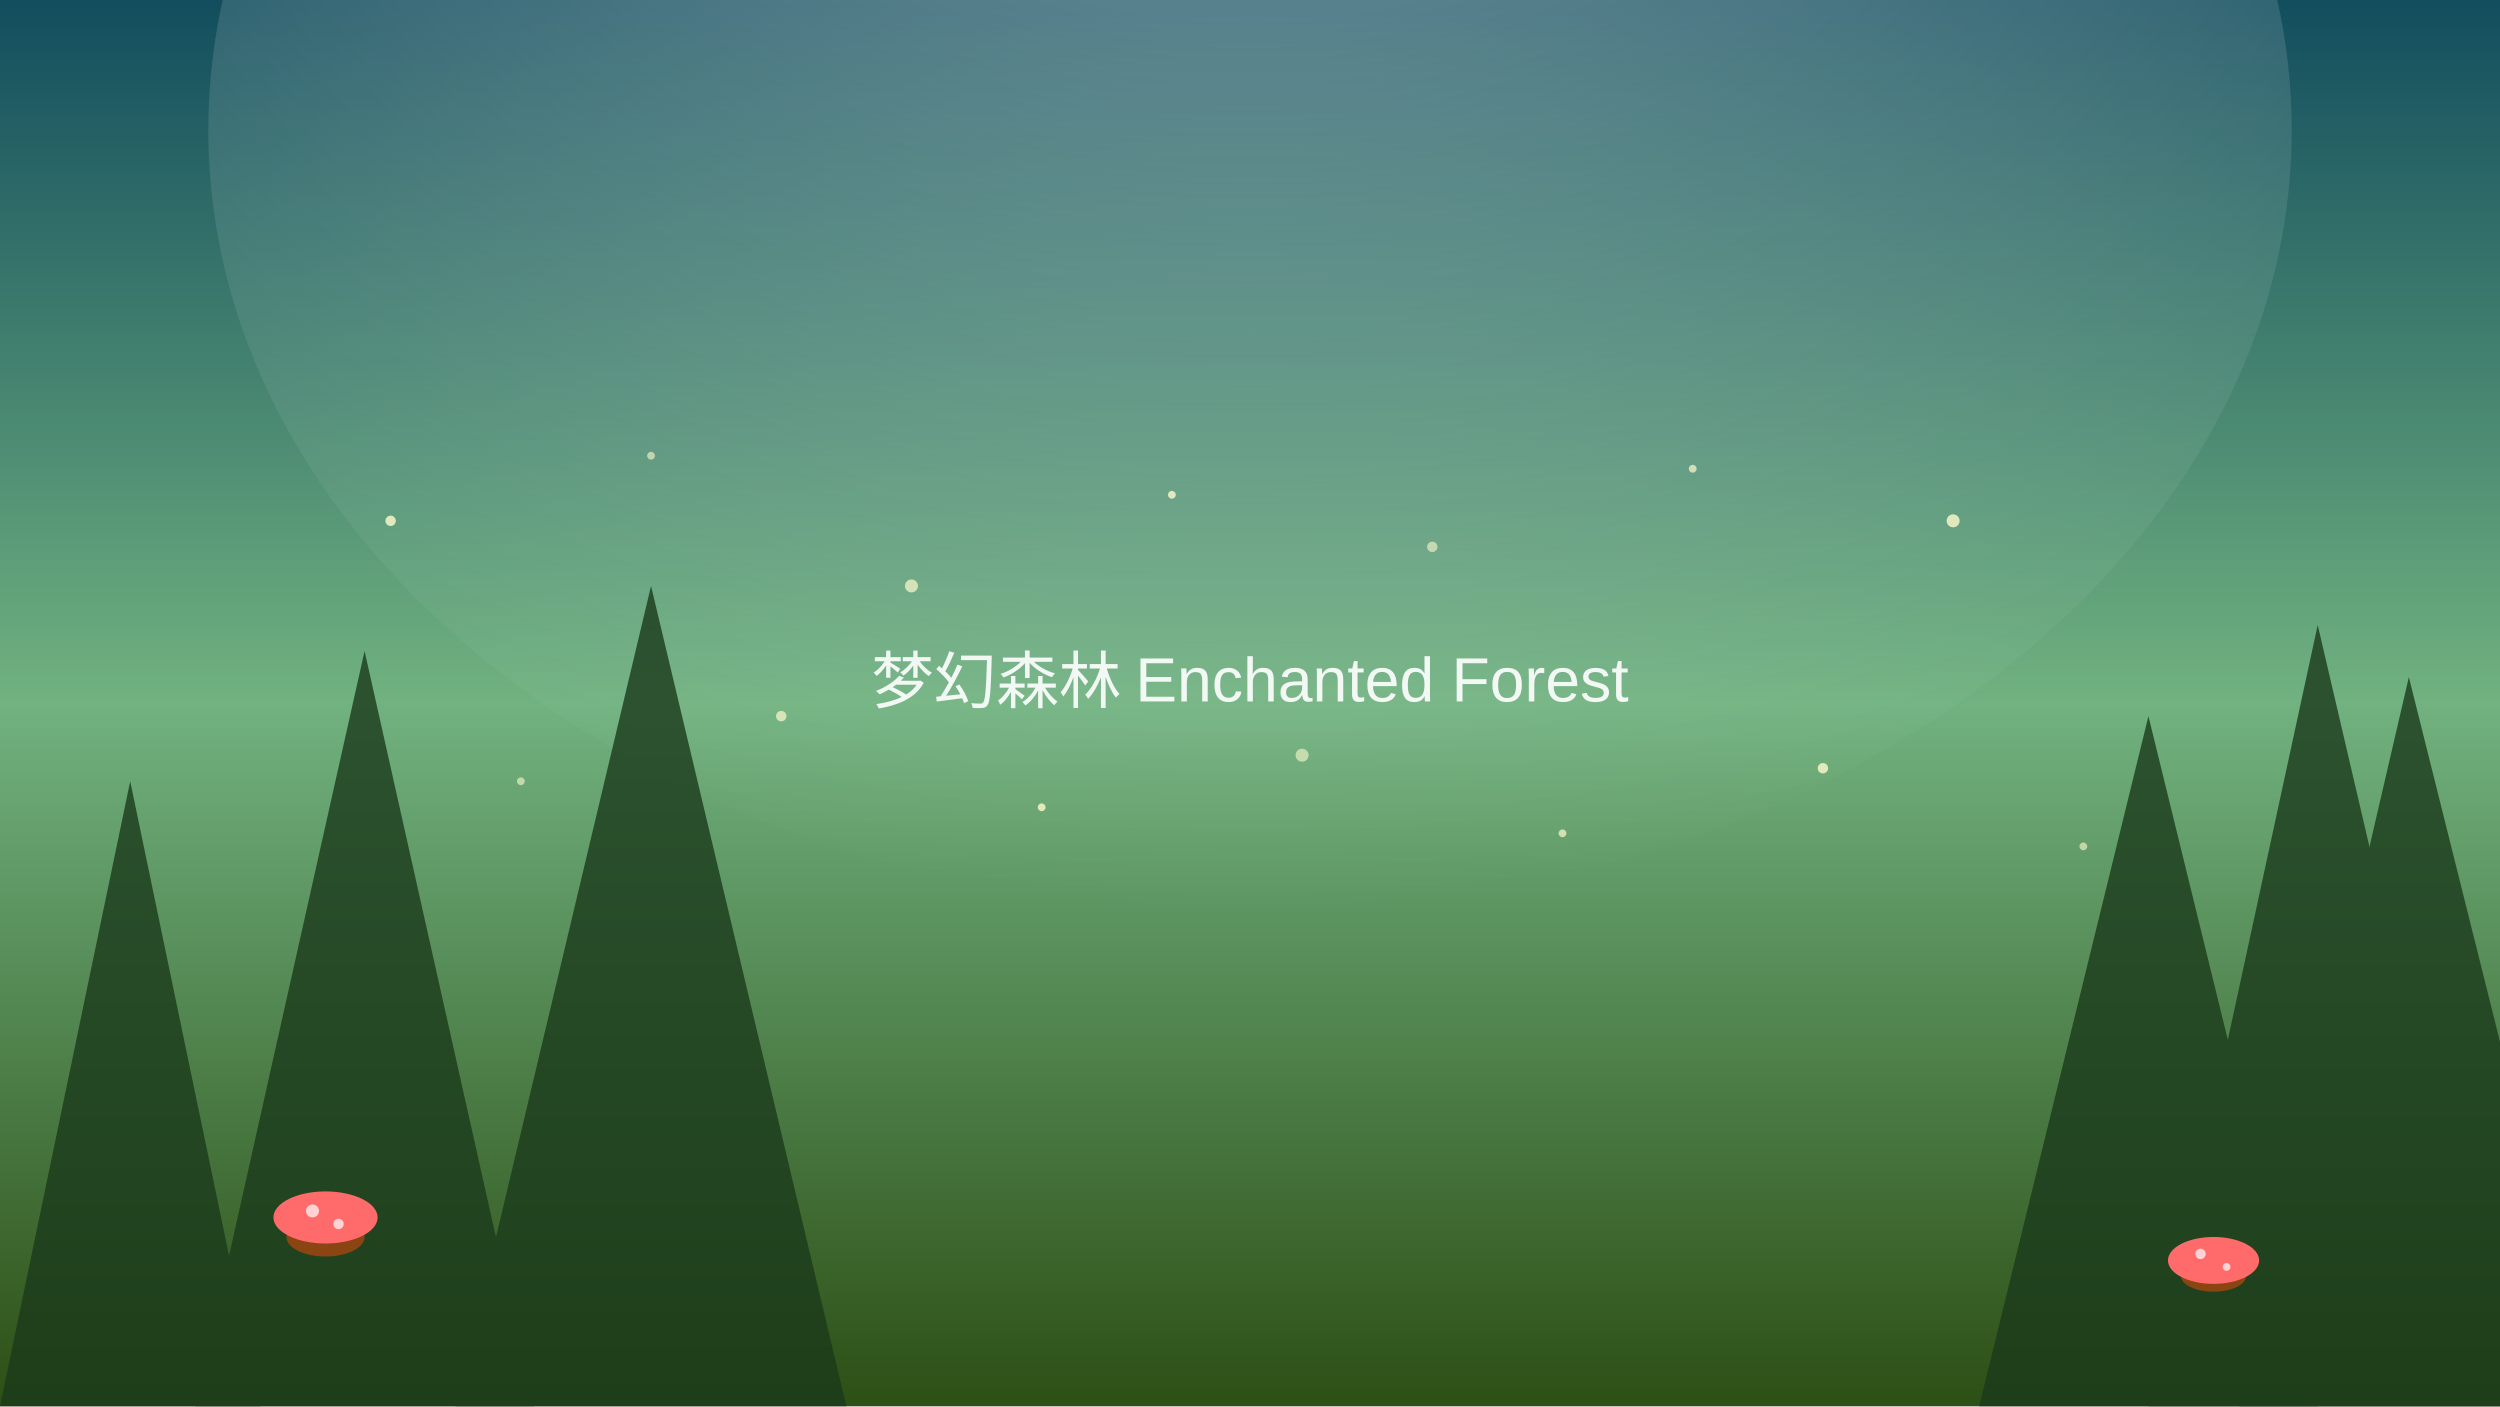
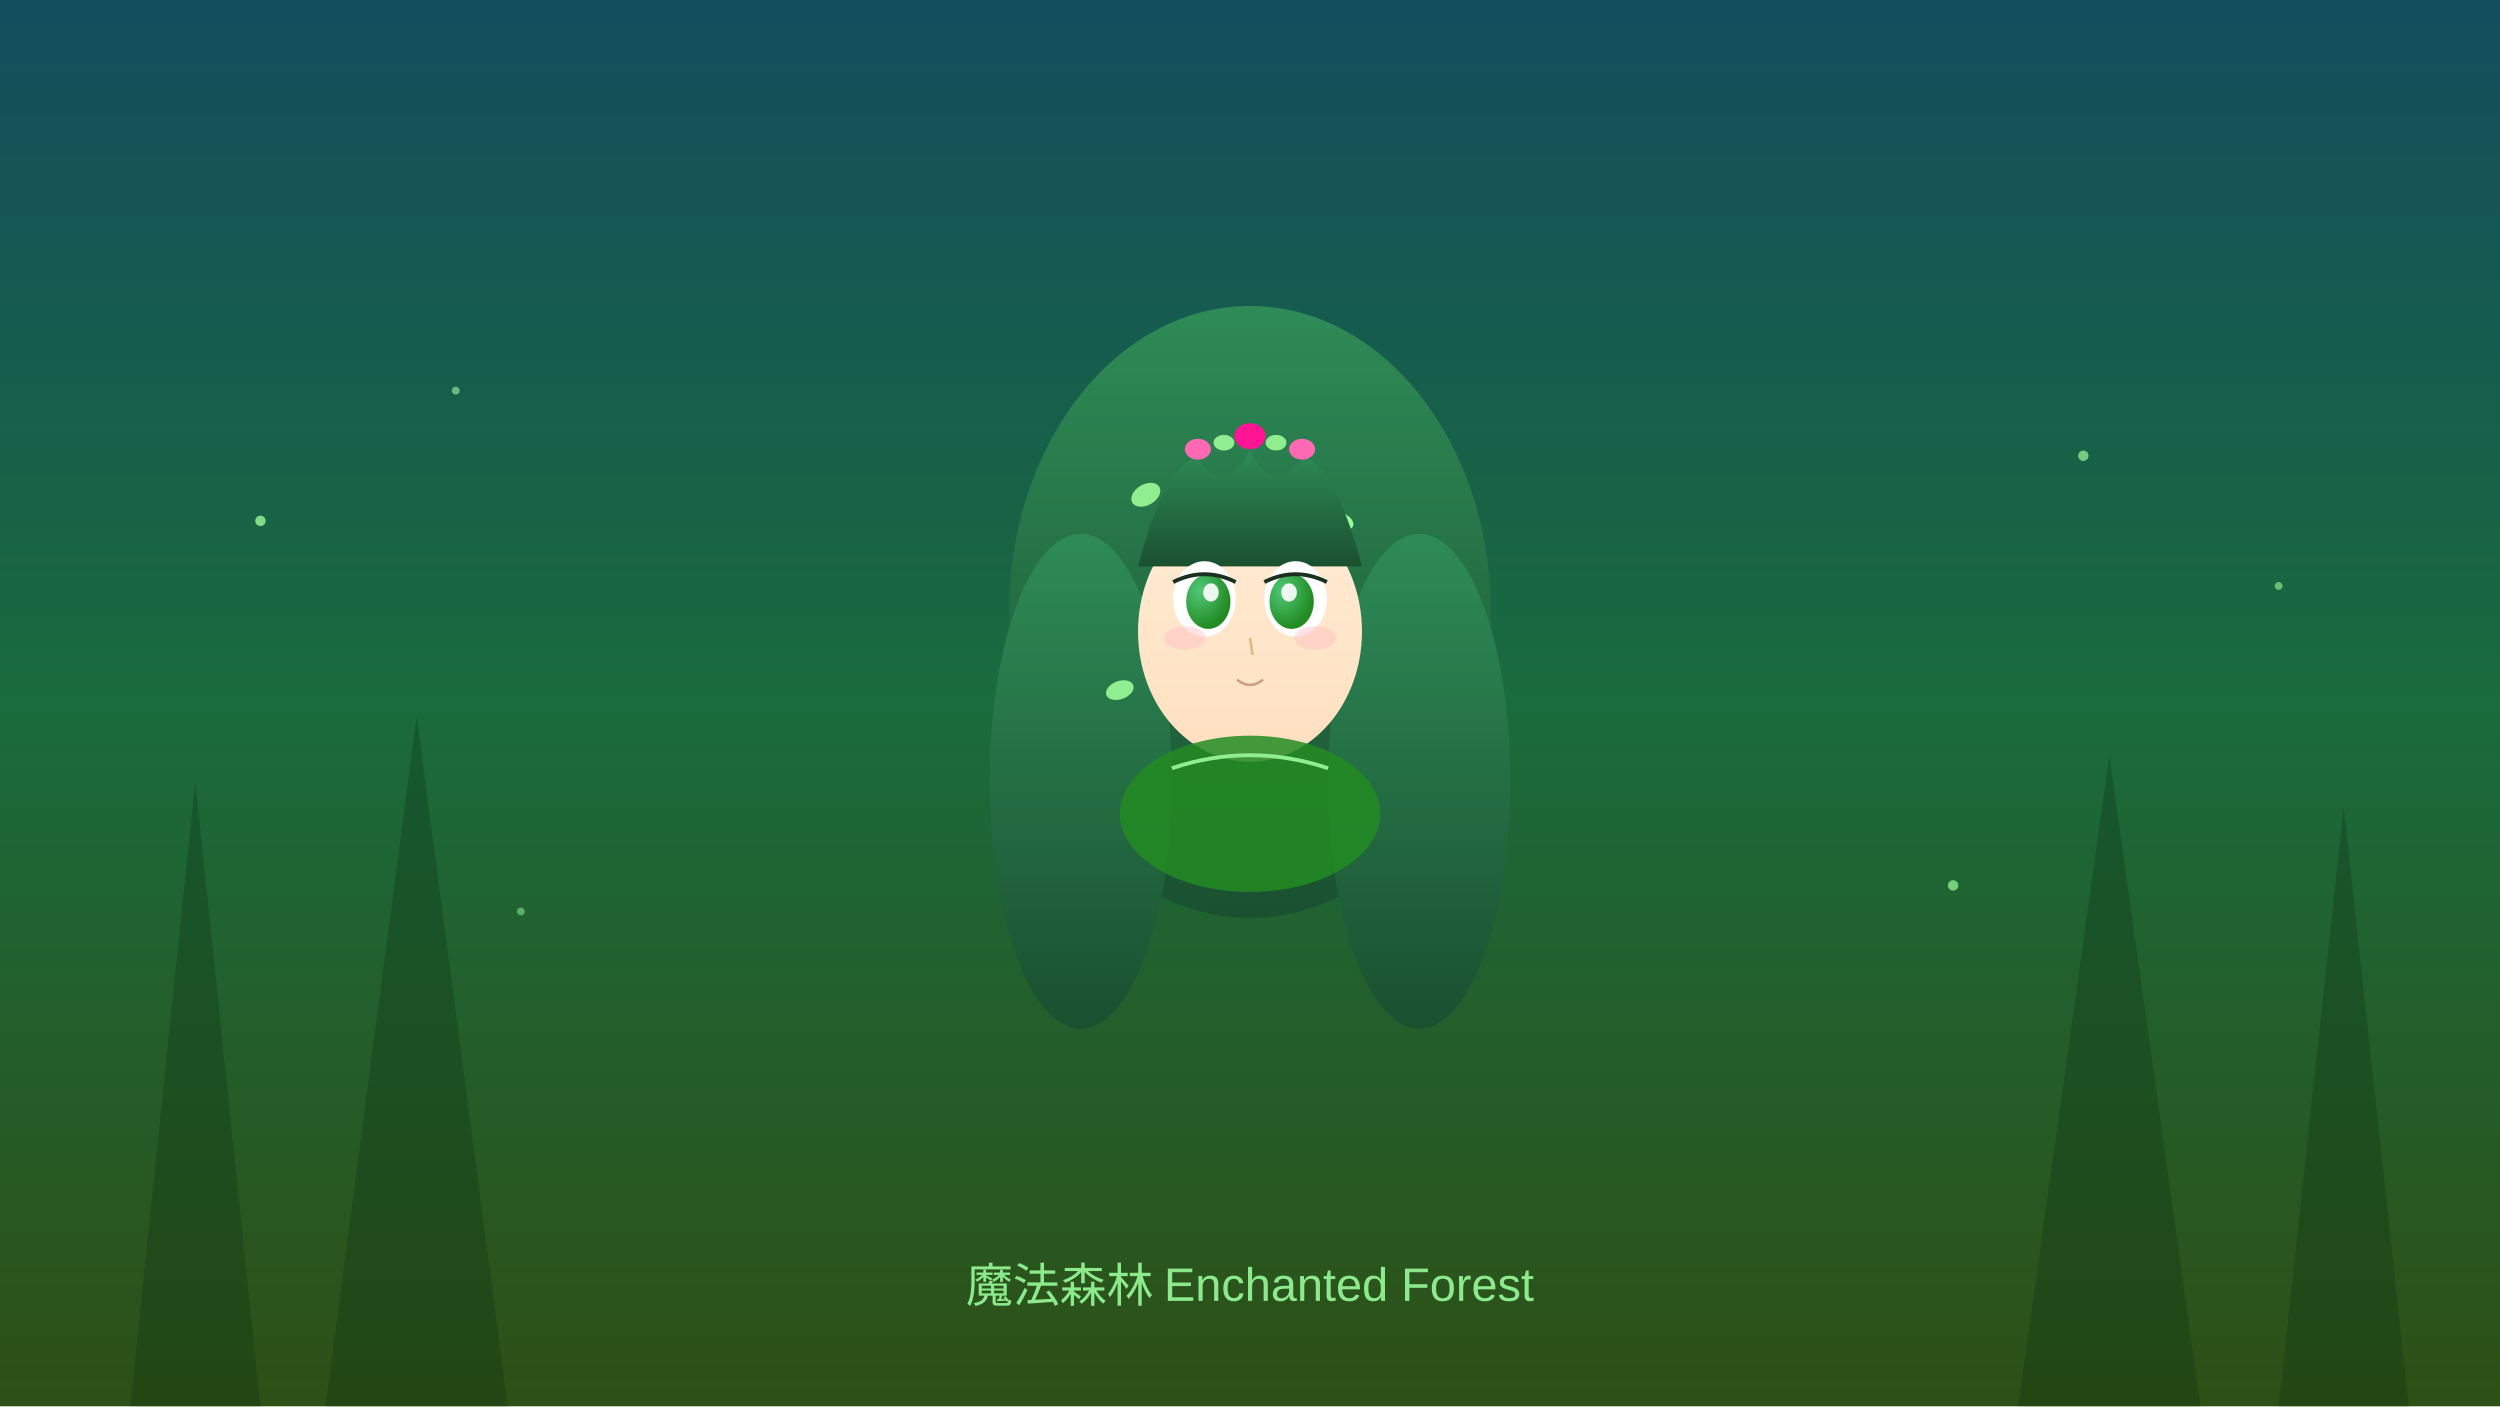
<svg xmlns="http://www.w3.org/2000/svg" viewBox="0 0 1920 1080">
  <defs>
    <linearGradient id="bg4-gradient" x1="0%" y1="0%" x2="0%" y2="100%">
      <stop offset="0%" style="stop-color:#134e5e;stop-opacity:1" />
-       <stop offset="50%" style="stop-color:#71b280;stop-opacity:1" />
+       <stop offset="50%" style="stop-color:#1a6b3d;stop-opacity:1" />
      <stop offset="100%" style="stop-color:#2d5016;stop-opacity:1" />
    </linearGradient>
-     <radialGradient id="light-ray" cx="50%" cy="20%" r="80%">
-       <stop offset="0%" style="stop-color:#fff;stop-opacity:0.4" />
-       <stop offset="100%" style="stop-color:#fff;stop-opacity:0" />
+     <linearGradient id="hair-green" x1="0%" y1="0%" x2="0%" y2="100%">
+       <stop offset="0%" style="stop-color:#2e8b57" />
+       <stop offset="100%" style="stop-color:#1a5030" />
+     </linearGradient>
+     <linearGradient id="skin-forest" x1="0%" y1="0%" x2="0%" y2="100%">
+       <stop offset="0%" style="stop-color:#ffecd4" />
+       <stop offset="100%" style="stop-color:#ffe0c0" />
+     </linearGradient>
+     <radialGradient id="eye-emerald" cx="30%" cy="30%" r="70%">
+       <stop offset="0%" style="stop-color:#50c878" />
+       <stop offset="100%" style="stop-color:#228b22" />
    </radialGradient>
  </defs>
  <rect width="100%" height="100%" fill="url(#bg4-gradient)" />
-   <ellipse cx="960" cy="100" rx="800" ry="600" fill="url(#light-ray)" />
-   <g fill="#1a3a1a" opacity="0.8">
-     <polygon points="0,1080 100,600 200,1080" />
-     <polygon points="150,1080 280,500 410,1080" />
-     <polygon points="350,1080 500,450 650,1080" />
-     <polygon points="1520,1080 1650,550 1780,1080" />
-     <polygon points="1650,1080 1780,480 1920,1080" />
-     <polygon points="1720,1080 1850,520 1920,800 1920,1080" />
+   <g fill="#0a3010" opacity="0.3">
+     <polygon points="100,1080 150,600 200,1080" />
+     <polygon points="250,1080 320,550 390,1080" />
+     <polygon points="1550,1080 1620,580 1690,1080" />
+     <polygon points="1750,1080 1800,620 1850,1080" />
  </g>
-   <g fill="#fffacd">
-     <circle cx="300" cy="400" r="4" opacity="0.8" />
-     <circle cx="500" cy="350" r="3" opacity="0.6" />
-     <circle cx="700" cy="450" r="5" opacity="0.7" />
-     <circle cx="900" cy="380" r="3" opacity="0.8" />
-     <circle cx="1100" cy="420" r="4" opacity="0.6" />
-     <circle cx="1300" cy="360" r="3" opacity="0.7" />
-     <circle cx="1500" cy="400" r="5" opacity="0.8" />
-     <circle cx="400" cy="600" r="3" opacity="0.6" />
-     <circle cx="600" cy="550" r="4" opacity="0.7" />
-     <circle cx="800" cy="620" r="3" opacity="0.8" />
-     <circle cx="1000" cy="580" r="5" opacity="0.6" />
-     <circle cx="1200" cy="640" r="3" opacity="0.7" />
-     <circle cx="1400" cy="590" r="4" opacity="0.8" />
-     <circle cx="1600" cy="650" r="3" opacity="0.6" />
+   <g fill="#98fb98">
+     <circle cx="200" cy="400" r="4" opacity="0.8" />
+     <circle cx="350" cy="300" r="3" opacity="0.6" />
+     <circle cx="1600" cy="350" r="4" opacity="0.7" />
+     <circle cx="1750" cy="450" r="3" opacity="0.6" />
+     <circle cx="400" cy="700" r="3" opacity="0.5" />
+     <circle cx="1500" cy="680" r="4" opacity="0.7" />
  </g>
-   <g>
-     <ellipse cx="250" cy="950" rx="30" ry="15" fill="#8b4513" />
-     <ellipse cx="250" cy="935" rx="40" ry="20" fill="#ff6b6b" />
-     <circle cx="240" cy="930" r="5" fill="#fff" opacity="0.7" />
-     <circle cx="260" cy="940" r="4" fill="#fff" opacity="0.7" />
-     <ellipse cx="1700" cy="980" rx="25" ry="12" fill="#8b4513" />
-     <ellipse cx="1700" cy="968" rx="35" ry="18" fill="#ff6b6b" />
-     <circle cx="1690" cy="963" r="4" fill="#fff" opacity="0.7" />
-     <circle cx="1710" cy="973" r="3" fill="#fff" opacity="0.7" />
+   <g transform="translate(960, 500)">
+     <ellipse cx="0" cy="-30" rx="185" ry="235" fill="url(#hair-green)" />
+     <ellipse cx="-130" cy="100" rx="70" ry="190" fill="url(#hair-green)" />
+     <ellipse cx="130" cy="100" rx="70" ry="190" fill="url(#hair-green)" />
+     <ellipse cx="-80" cy="-120" rx="12" ry="8" fill="#90ee90" transform="rotate(-30 -80 -120)" />
+     <ellipse cx="70" cy="-100" rx="10" ry="6" fill="#98fb98" transform="rotate(25 70 -100)" />
+     <ellipse cx="-100" cy="30" rx="11" ry="7" fill="#90ee90" transform="rotate(-20 -100 30)" />
+     <ellipse cx="0" cy="-15" rx="86" ry="100" fill="url(#skin-forest)" />
+     <path d="M-86,-65 Q-68,-135 -42,-150 Q-18,-115 0,-155 Q18,-115 42,-150 Q68,-135 86,-65" fill="url(#hair-green)" />
+     <g transform="translate(-35, -40)">
+       <ellipse cx="0" cy="0" rx="24" ry="29" fill="#fff" />
+       <ellipse cx="3" cy="2" rx="17" ry="21" fill="url(#eye-emerald)" />
+       <ellipse cx="5" cy="-5" rx="6" ry="7" fill="#fff" opacity="0.9" />
+       <path d="M-24,-13 Q0,-25 24,-13" stroke="#1a3020" stroke-width="3" fill="none" />
+     </g>
+     <g transform="translate(35, -40)">
+       <ellipse cx="0" cy="0" rx="24" ry="29" fill="#fff" />
+       <ellipse cx="-3" cy="2" rx="17" ry="21" fill="url(#eye-emerald)" />
+       <ellipse cx="-5" cy="-5" rx="6" ry="7" fill="#fff" opacity="0.9" />
+       <path d="M-24,-13 Q0,-25 24,-13" stroke="#1a3020" stroke-width="3" fill="none" />
+     </g>
+     <ellipse cx="-50" cy="-10" rx="16" ry="9" fill="#ffb6c1" opacity="0.4" />
+     <ellipse cx="50" cy="-10" rx="16" ry="9" fill="#ffb6c1" opacity="0.4" />
+     <path d="M0,-10 L2,3" stroke="#deb887" stroke-width="2" fill="none" />
+     <path d="M-10,22 Q0,30 10,22" stroke="#c9a085" stroke-width="2" fill="none" />
+     <g transform="translate(0, -155)">
+       <ellipse cx="-40" cy="0" rx="10" ry="8" fill="#ff69b4" />
+       <ellipse cx="0" cy="-10" rx="12" ry="10" fill="#ff1493" />
+       <ellipse cx="40" cy="0" rx="10" ry="8" fill="#ff69b4" />
+       <ellipse cx="-20" cy="-5" rx="8" ry="6" fill="#90ee90" />
+       <ellipse cx="20" cy="-5" rx="8" ry="6" fill="#90ee90" />
+     </g>
+     <ellipse cx="0" cy="125" rx="100" ry="60" fill="#228b22" opacity="0.85" />
+     <path d="M-60,90 Q0,70 60,90" stroke="#90ee90" stroke-width="3" fill="none" />
  </g>
-   <text x="960" y="540" text-anchor="middle" font-family="Arial, sans-serif" font-size="48" fill="#fff" opacity="0.9">梦幻森林 Enchanted Forest</text>
+   <text x="960" y="1000" text-anchor="middle" font-family="Arial, sans-serif" font-size="36" fill="#98fb98" opacity="0.9">魔法森林 Enchanted Forest</text>
</svg>
